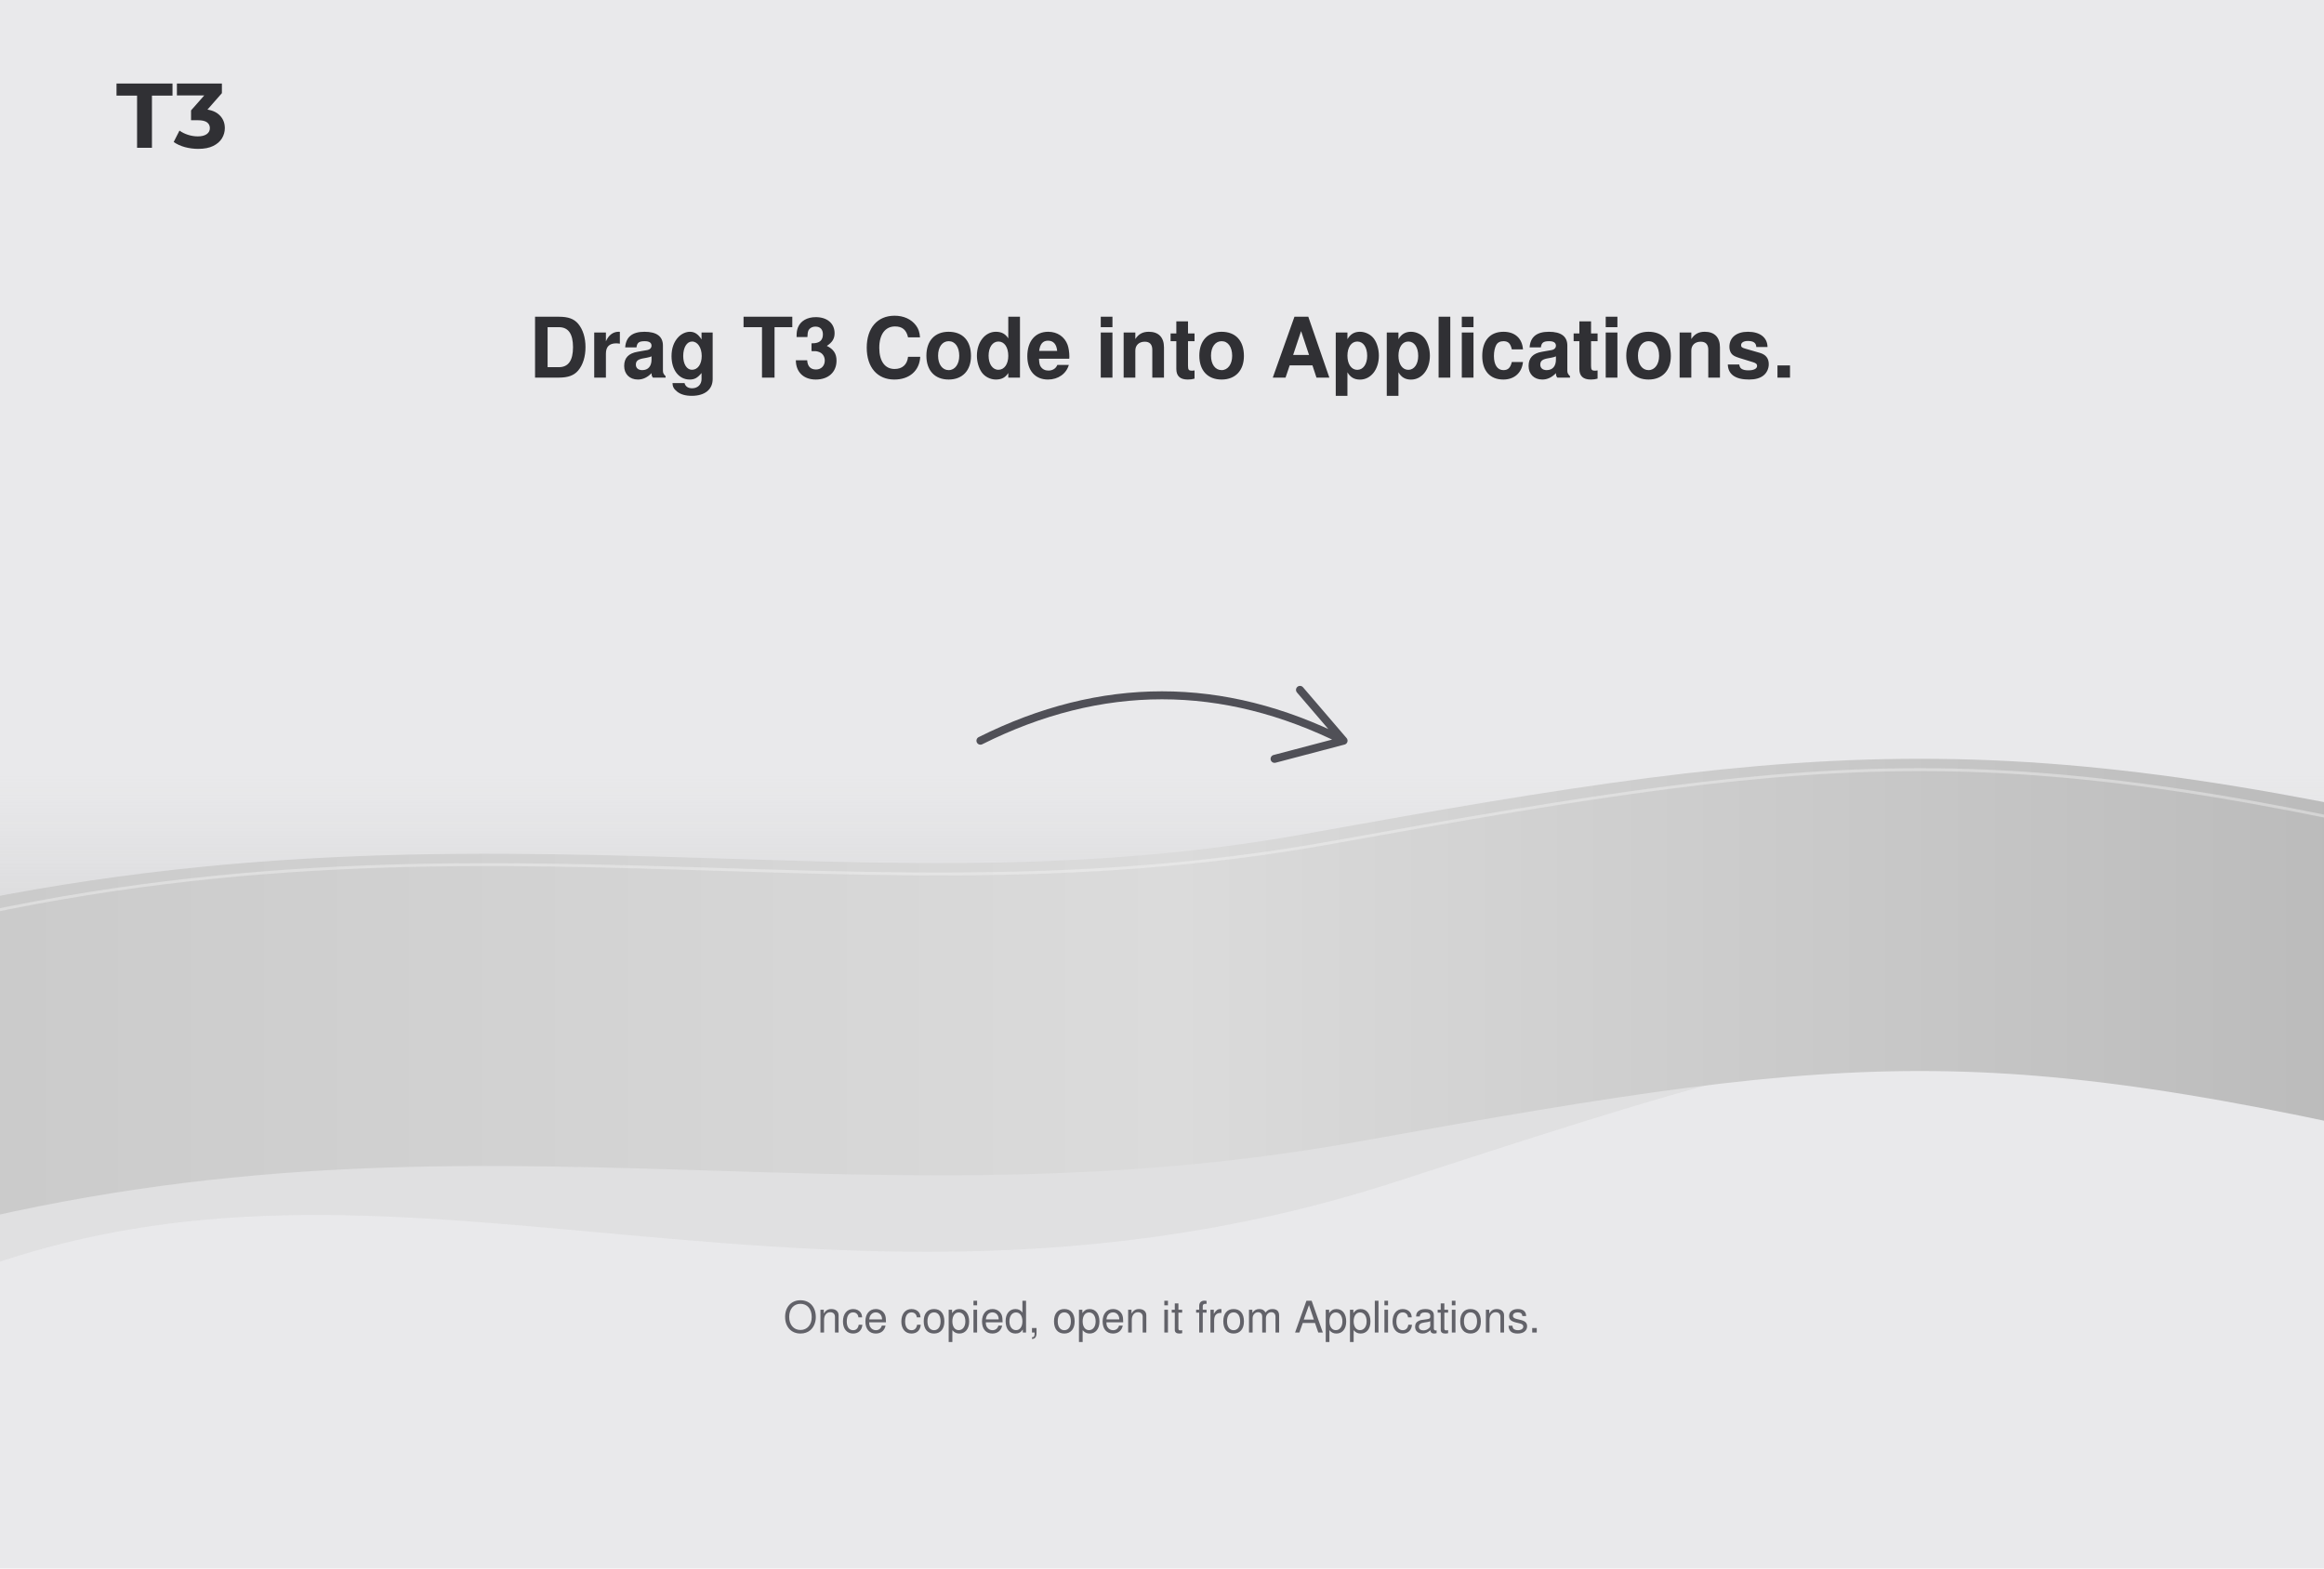
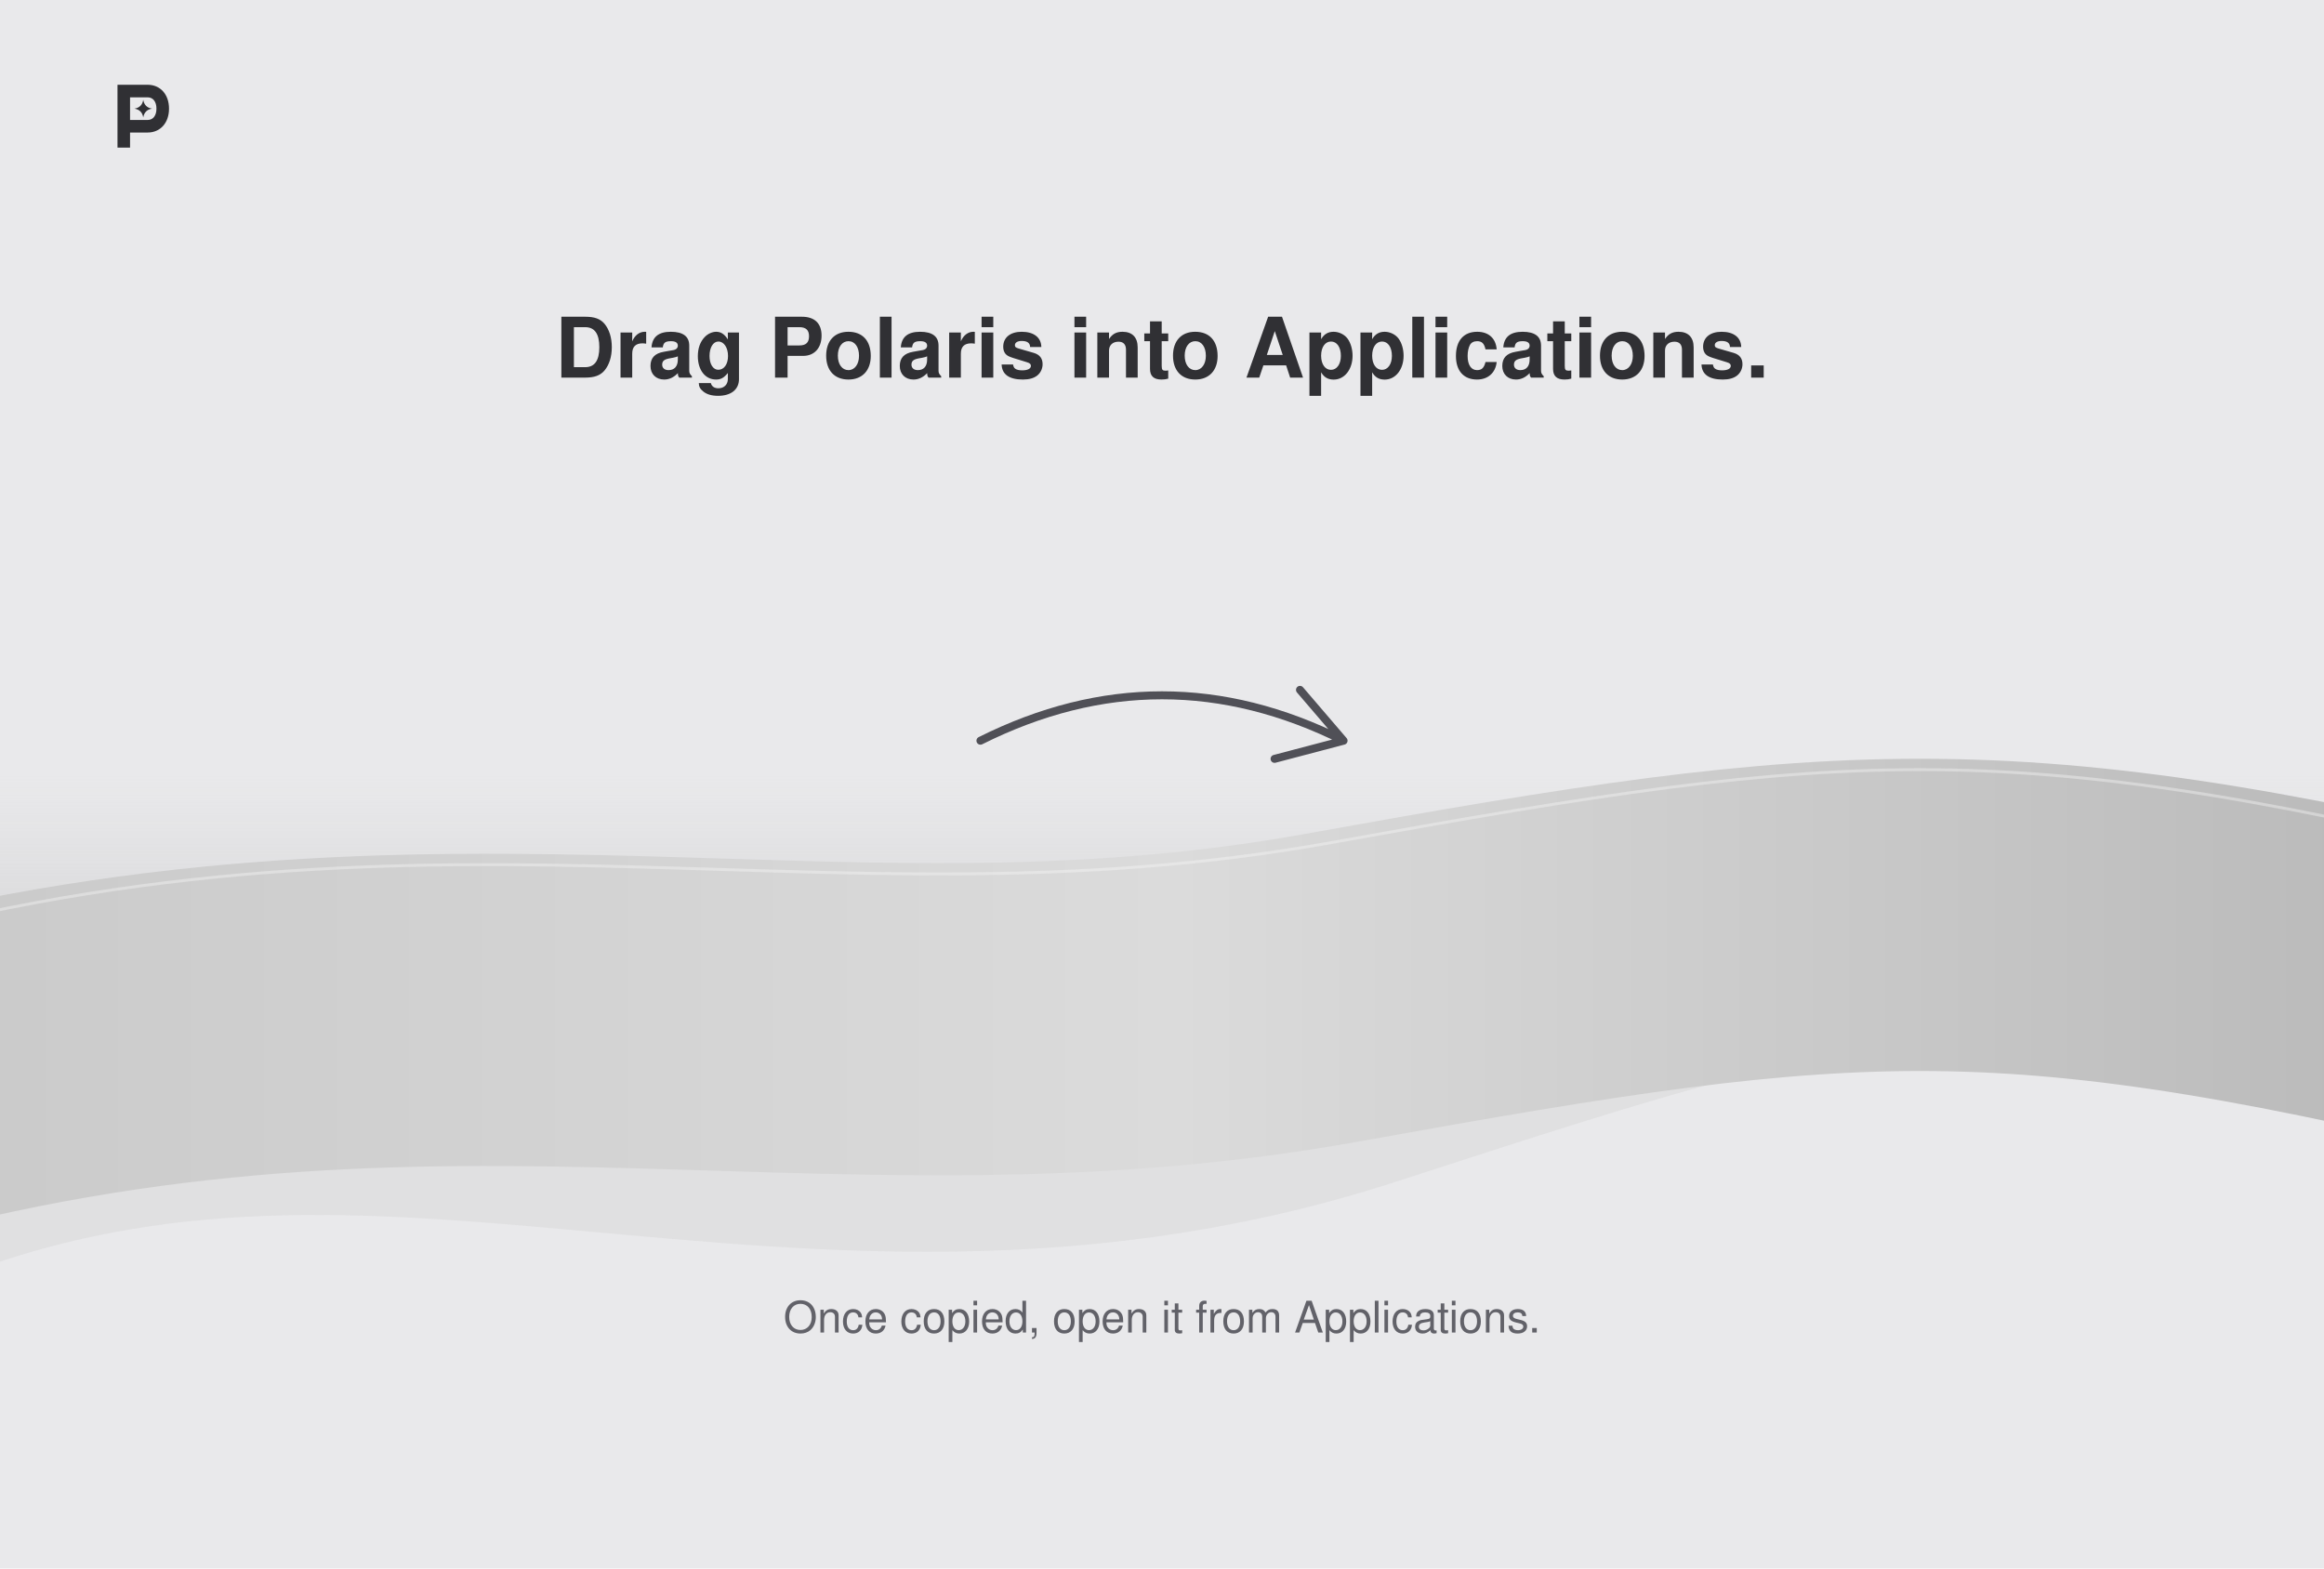
<svg xmlns="http://www.w3.org/2000/svg" width="1280" height="864" viewBox="0 0 640 432">
  <defs>
    <linearGradient id="veil" x1="0" y1="0" x2="0" y2="1">
      <stop stop-color="#B7B7B7" stop-opacity="0" />
      <stop offset=".55" stop-color="#A5A5A5" stop-opacity=".24" />
      <stop offset="1" stop-color="#D1D1D1" stop-opacity=".4" />
    </linearGradient>
    <linearGradient id="silk" x1="0" y1="0" x2="1" y2="0">
      <stop stop-color="#C8C8C8" />
      <stop offset=".5" stop-color="#DBDBDB" />
      <stop offset="1" stop-color="#B5B5B5" />
    </linearGradient>
  </defs>
  <rect width="640" height="432" fill="#E9E9EB" />
  <path d="M-60 293C95 220 214 304 362 256S559 191 707 257" stroke="url(#veil)" stroke-width="146" fill="none" opacity="1" stroke-linecap="round" stroke-linejoin="round" />
  <path d="M-60 306C113 252 223 298 367 272S553 242 707 280" stroke="url(#silk)" stroke-width="86" fill="none" opacity="1" stroke-linecap="round" stroke-linejoin="round" />
  <path d="M-60 266C113 212 223 258 367 232S553 202 707 240" stroke="#F5F5F5" stroke-width="0.8" fill="none" opacity="0.42" stroke-linecap="round" stroke-linejoin="round" />
-   <svg x="32" y="23" width="30" height="18" viewBox="15.531 37 94.394 56.96" fill="#303034">
-     <path d="M33.451 93V47.56H15.531V37H64.331V47.56H46.411V93H33.451ZM86.725 93.96C82.832 93.96 78.965 93.453 75.125 92.44C71.285 91.373 68.032 89.88 65.365 87.96L70.405 78.04C72.539 79.587 75.019 80.813 77.845 81.72C80.672 82.627 83.525 83.08 86.405 83.08C89.659 83.08 92.219 82.44 94.085 81.16C95.952 79.88 96.885 78.12 96.885 75.88C96.885 73.747 96.059 72.067 94.405 70.84C92.752 69.613 90.085 69 86.405 69H80.485V60.44L96.085 42.76L97.525 47.4H68.165V37H107.365V45.4L91.845 63.08L85.285 59.32H89.045C95.925 59.32 101.125 60.867 104.645 63.96C108.165 67.053 109.925 71.027 109.925 75.88C109.925 79.027 109.099 81.987 107.445 84.76C105.792 87.48 103.259 89.693 99.845 91.4C96.432 93.107 92.059 93.96 86.725 93.96Z" />
+   <svg x="32" y="23" width="14.9" height="18" viewBox="13 7 43 52" fill="#303034">
+     <path fill-rule="evenodd" d="M14 8h24c10 0 17 7.6 17 19s-7 19-17 19H24v12H14V8ZM24 18v18h14c4.4 0 7-3.6 7-9s-2.6-9-7-9H24Z" />
+     <path d="M34.5 20Q35.48 26.02 41.5 27Q35.48 27.98 34.5 34Q33.52 27.98 27.5 27Q33.52 26.02 34.5 20Z" />
  </svg>
-   <text x="320" y="104" fill="#303034" font-family="Helvetica" font-size="23" font-weight="700" text-anchor="middle">Drag T3 Code into Applications.</text>
+   <text x="320" y="104" fill="#303034" font-family="Helvetica" font-size="23" font-weight="700" text-anchor="middle">Drag Polaris into Applications.</text>
  <path d="M270 204Q320 179 370 204M358 190L370 204L351 209" stroke="#505057" stroke-width="2.2" fill="none" opacity="1" stroke-linecap="round" stroke-linejoin="round" />
  <text x="320" y="367" fill="#626269" font-family="Helvetica" font-size="12" font-weight="400" text-anchor="middle">Once copied, open it from Applications.</text>
</svg>
